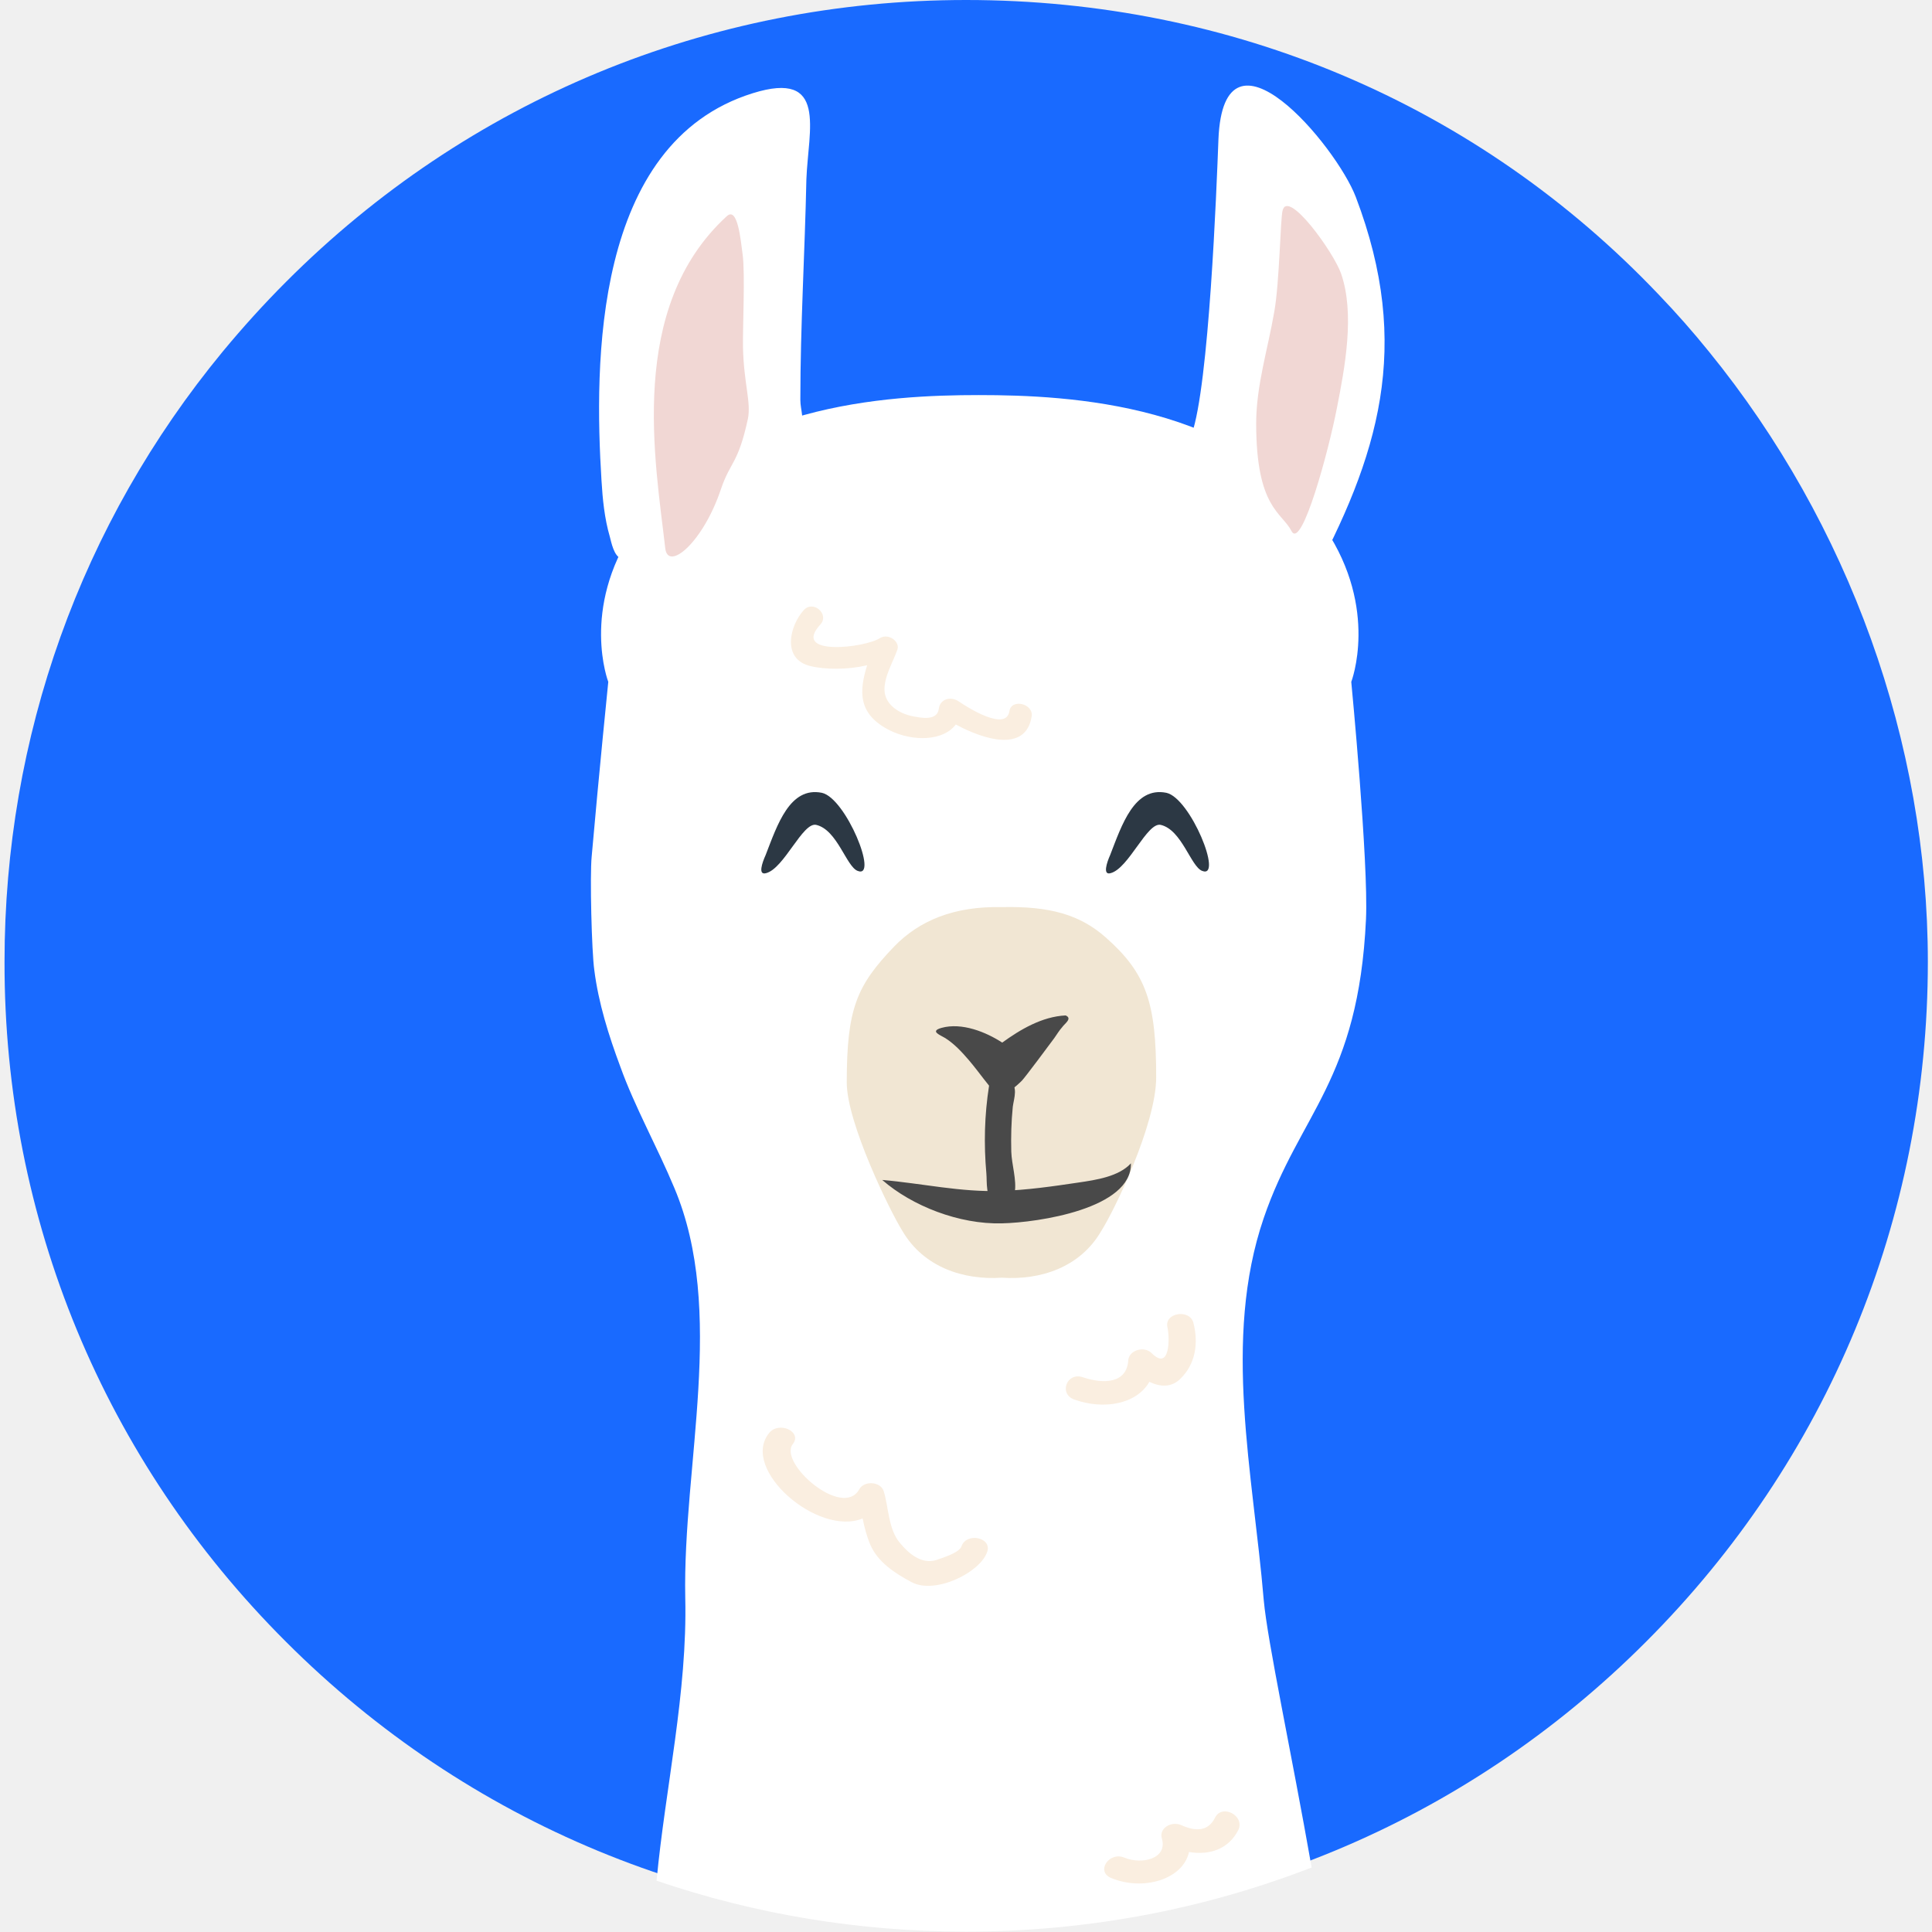
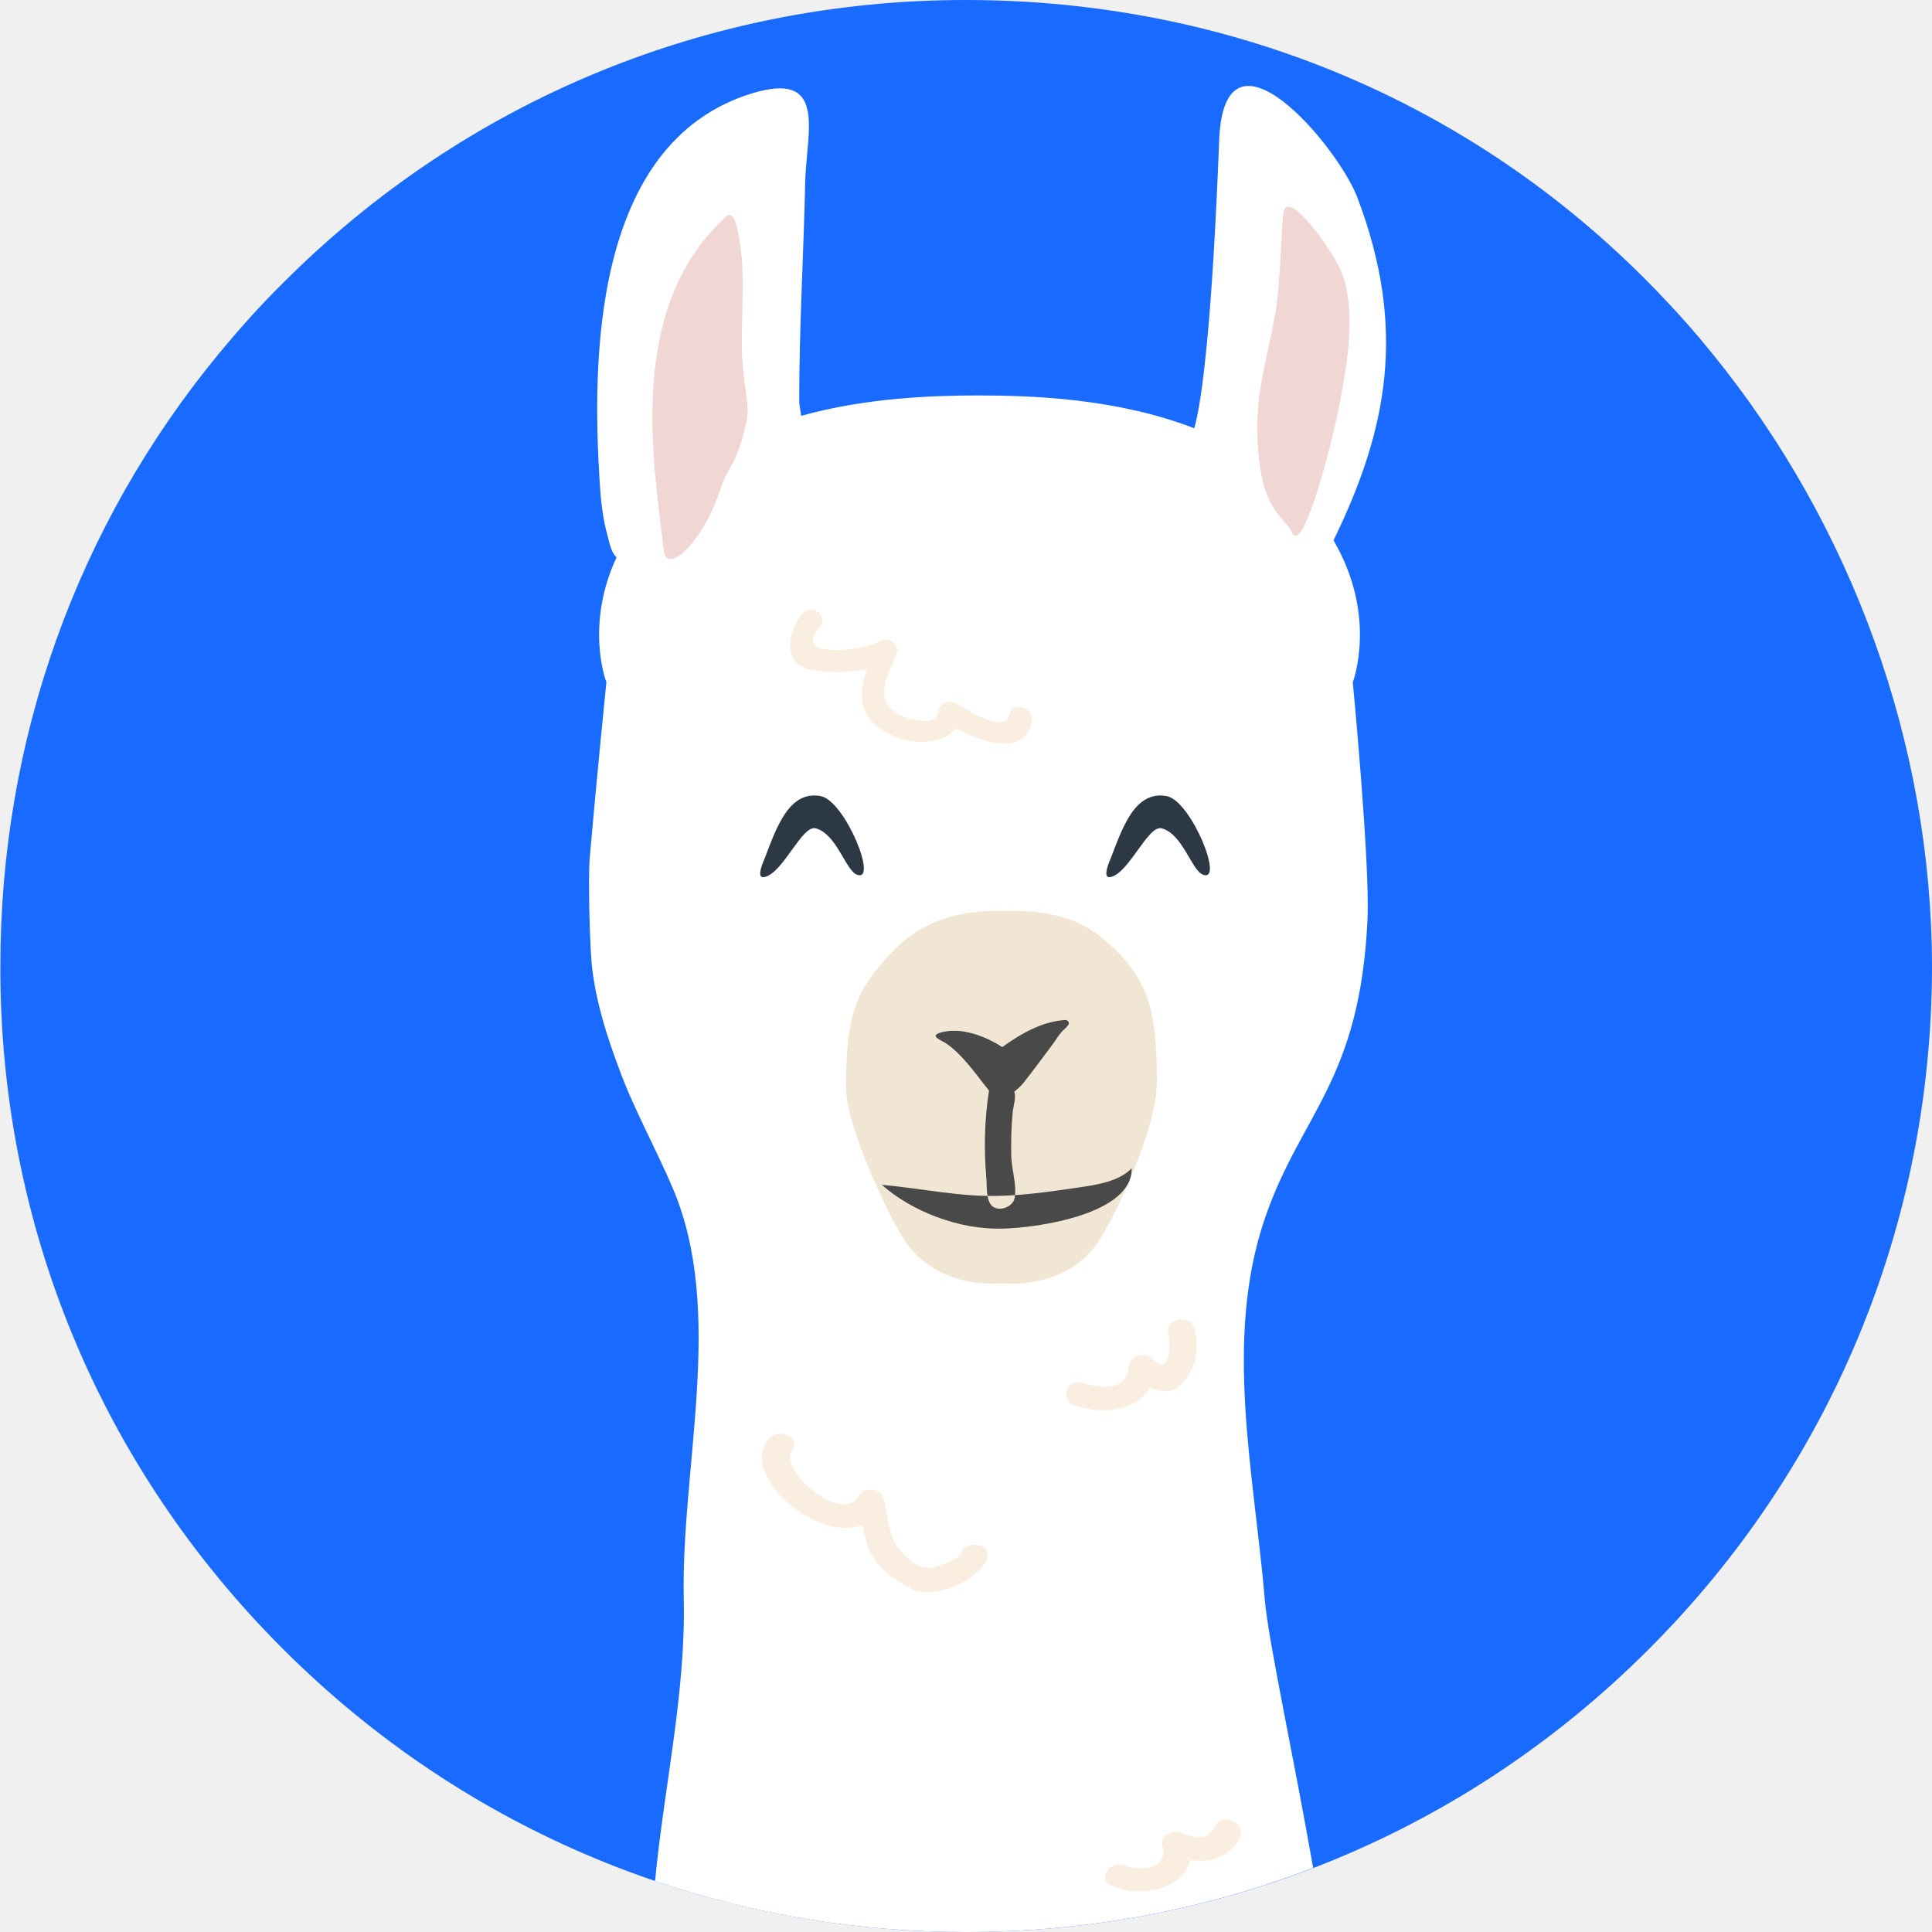
<svg xmlns="http://www.w3.org/2000/svg" version="1.1" id="Layer_1" x="0px" y="0px" viewBox="0 0 512 512" style="enable-background:new 0 0 512 512;" xml:space="preserve">
  <style type="text/css">
	.st0{fill:#196AFF;}
	.st1{fill:#FFFFFF;}
	.st2{fill:#F1E6D3;}
	.st3{fill:#F1D7D4;}
	.st4{fill:#FAEEE0;}
	.st5{fill:#494949;}
	.st6{fill:#2C3844;}
</style>
-   <g>
-     <path class="st0" d="M452.9,93.2c-4.2-5.2-8.6-10.2-13.3-15.1C391.7,27.7,326.5,0,256,0C187.9,0,123.9,26.5,75.8,74.7   c-5.9,5.9-11.5,12.1-16.8,18.5c-37.5,45.5-57.8,102-57.8,161.7C1.1,323,27.6,387,75.8,435.1c48.1,48.1,112.2,74.7,180.2,74.7   c68.1,0,132.1-26.5,180.2-74.7c48.1-48.1,74.7-112.2,74.7-180.2C510.9,196.7,490,138.8,452.9,93.2" />
-     <path class="st1" d="M334.9,322.8c9.5-27.8,25.1-36.3,27.1-79.2c0.7-15.1-3.9-62.9-3.9-62.9s7.4-19.2-6.9-40.6   c-22.2-33.2-67.8-35.4-91.8-35.4c-24,0-69.1,2.3-91.3,35.4c-14.3,21.4-6.9,40.6-6.9,40.6s-2.5,24.6-4.4,46.3   c-0.5,5.1,0,25.3,0.7,30.1c1.1,8.7,3.8,17.3,6.9,25.6c3.8,10.6,9.8,21.3,14.3,32.1c13.8,32.7,2.2,73.3,2.9,108.6   c0.6,25.1-5.3,50.5-7.6,75c26.1,8.9,53.7,13.5,82,13.5c31.8,0,62.7-5.8,91.6-17c-5.4-30.7-11.7-59.8-12.7-70.9   C332.1,390.6,323.9,355,334.9,322.8" />
-     <path class="st1" d="M159.4,127.3c0.3,5,0.8,10.1,2.2,14.9c0.4,1.5,1.1,5.2,3,5.8c2.4,0.7,6.9-2.2,8.6-3.4c3.3-2.4,6.4-4.9,9.6-7.3   c2.1-1.6,4.4-2.8,6.4-4.4c2.2-1.7,3.9-3.8,5.8-5.9c2.3-2.5,3.9-5.1,5.7-7.8c1.4-2.2,9.8-3.6,11.2-5.6c1.5-2.2,0.2-4.9,0.2-7.6   c0-19.7,1.2-39.2,1.6-58.5c0.5-13.2,5.7-29-14.2-22.8C157.1,37.9,157.5,96.6,159.4,127.3 M346.9,154.9c-0.4-0.5-1.1-0.9-1.7-1.3   c-2.4-1.8-4.6-3.6-6.7-5.7c-2.5-2.6-5.1-5-7.5-7.7c-2.1-2.3-4.6-4.4-6.6-6.8c-1.4-1.6-2.7-3.2-3.9-4.9c-0.6-0.8-0.9-1.9-1.4-2.8   c-0.7-1.3-10.6-2.7-9.6-4c1.7-2.2,5.4-4.1,6.3-6.6c4.6-12.9,6.6-64.9,7.1-78.2c1.4-33.9,31.2,1.7,36.4,15.3   c15.1,39.7,6.1,68.7-12.3,102.7" />
-     <path class="st2" d="M306.4,285.5c0-19.6-2.5-27.5-13.4-37.1c-6.8-6-14.8-8.3-27.5-8c-12.7-0.3-21.9,3.6-28.5,10.4   c-10,10.4-12.6,16.5-12.6,36.1c0,10.6,11.4,34,14.8,39.4c5.6,9.5,16.1,13,26.3,12.3c10.2,0.7,20.7-2.7,26.3-12.3   C295.2,321,306.4,298,306.4,285.5" />
-     <path class="st3" d="M176.3,145.3c-2.6-22.9-10.2-63.7,16.3-88c2.9-2.7,3.7,6.4,4.2,10.1c0.7,5.1,0,19.5,0.1,24.6   c0.2,9.6,2.2,14.6,1.3,19c-2.6,12-4.6,11.2-7.1,18.5C186.3,143.9,177,151.5,176.3,145.3 M342.3,140.8c2.7,4.9,9.8-21.3,12-32.7   c2.1-10.7,4.8-24.9,1.1-35.6c-2-5.7-14.1-22.5-15.5-16.7c-0.6,2.2-0.8,18.9-2.2,26.8c-1.7,9.9-4.8,19.6-4.8,29.6   C332.9,134.7,339.7,135.7,342.3,140.8" />
-     <path class="st4" d="M254.8,409.8c-0.6,1.7-4.9,3-6.6,3.6c-4,1.3-7.5-1.8-9.7-4.5c-3.1-3.6-3-9.5-4.3-13.7   c-0.8-2.6-5.2-2.9-6.5-0.5c-4.4,7.9-21.5-7-17.6-12c2.6-3.3-3.7-6.2-6.3-2.9c-7.7,9.6,13,27.5,24.8,22.6c0.5,2.4,1.1,4.8,2.1,7.1   c2,4.5,6.4,7.4,10.9,9.8c6.2,3.3,18.1-2.5,20-8C263,407.4,256.1,406,254.8,409.8 M309.4,351.8c0.6,2.7,0.7,11.7-4.2,6.8   c-2-2-6-0.8-6.2,1.9c-0.4,6.2-6.6,6.3-12,4.5c-4.3-1.5-6.5,4.4-2.3,5.9c7.9,2.8,16.5,1.2,19.9-4.7c2.7,1.3,5.7,1.6,8.1-0.7   c4.2-4,4.9-9.6,3.6-14.8C315.4,346.7,308.4,347.9,309.4,351.8 M322,481.7c-1.9,3.8-5.3,3.6-8.9,2c-2.7-1.2-6,0.8-5.2,3.5   c1.6,5.4-5.3,7-9.9,5.1c-4.1-1.7-7.7,3.7-3.5,5.4c8.4,3.5,19,0.4,20.6-6.9c5.4,0.9,10.5-0.7,13.1-5.9   C329.9,481.1,323.8,478,322,481.7 M267.5,188.5c-0.9,5.4-10.9-0.9-13.4-2.6c-2.2-1.5-5-0.6-5.3,1.9c-0.4,3.4-4.9,2.4-7,2   c-3.9-0.8-7.3-3.3-7.4-6.9c-0.1-3.6,2.2-7.3,3.4-10.7c0.8-2.1-2.3-4.5-4.6-3.1c-4,2.6-23.6,4.9-15.8-3.6c2.5-2.7-1.9-6.6-4.4-3.8   c-3.6,3.9-6,12.9,1.7,14.8c4.1,1,10,1,15.1-0.2c-2.1,6.8-2.6,13,6.1,17.3c5.9,2.9,14,2.9,17.4-1.6c7.2,3.9,18.5,7.6,20.1-2.1   C274,186.5,268,185,267.5,188.5" />
-     <path class="st5" d="M233.8,312.7c10.5,0.9,20.9,3.3,31.5,2.9c6.7-0.2,13.7-1.2,20.4-2.2c4.8-0.7,10.8-1.6,14-5.1   c0.3,12-24.6,15.7-34.2,15.9C254.2,324.5,241.7,319.6,233.8,312.7" />
-     <path class="st5" d="M262.1,287.8c-1.2,7.7-1.4,15.4-0.7,23.2c0.2,2-0.3,6.8,2.3,7.8c2.2,0.8,4.9-0.7,5.2-2.7   c0.6-3.3-0.8-7.5-0.9-10.9c-0.1-4,0-7.9,0.4-11.9c0.3-2.3,1.6-5.5-1.1-7.1C265.3,285,262.4,285.4,262.1,287.8" />
-     <path class="st5" d="M282.4,269.1c-6.3,0.3-12.1,3.8-16.8,7.2c-4.3-2.8-10.7-5.4-16.1-3.9c-3.2,0.9-0.3,1.9,1,2.7   c2.5,1.6,4.5,3.8,6.3,5.9c2.8,3.3,5.2,6.9,8.2,10.1c2-1.5,4-2.9,5.8-4.7c0.8-0.8,7.5-9.8,8.6-11.3c0.7-1,1.3-2,2.1-2.9   C282.1,271.3,284.3,269.9,282.4,269.1" />
-     <path class="st6" d="M202.9,226.6c3.1-8,6.4-18.2,14.9-16.5c6.4,1.4,15.1,22.9,9.5,20.7c-3-1.1-5.4-10.9-11-12.2   c-3.6-0.8-8.5,11.6-13.3,12.8C200.8,232,202,228.6,202.9,226.6 M294.2,226.6c3.1-8,6.4-18.2,14.9-16.5c6.4,1.4,15.1,22.9,9.5,20.7   c-3-1.1-5.4-10.9-11-12.2c-3.6-0.8-8.5,11.6-13.3,12.8C292.2,232,293.3,228.6,294.2,226.6" />
-   </g>
+   <path class="st0" d="M453.7,93.6c-4.2-5.2-8.6-10.2-13.4-15.2C392.2,27.8,326.8,0,255.9,0C187.6,0,123.3,26.6,75,75  C69,80.9,63.4,87.2,58.1,93.6C20.4,139.3,0.1,196,0.1,256C-0.1,324.4,26.6,388.7,75,437c48.3,48.3,112.7,75,181,75  c68.4,0,132.7-26.6,181-75c48.3-48.3,75-112.7,75-181C511.9,197.5,491,139.4,453.7,93.6" />
+   <path class="st1" d="M353.4,143.2c14.2-29.2,19.6-55.9,6.3-90.9c-5.2-13.6-35.2-49.2-36.6-15.3c-0.5,12.8-2.4,61.2-6.6,76.5  c-20.4-7.9-42.7-8.7-57.2-8.7c-12.2,0-29.7,0.6-47,5.4c-0.1-1.3-0.5-2.7-0.5-4.1c0-19.7,1.2-39.2,1.6-58.5  c0.5-13.2,5.7-29-14.3-22.8C156.6,38,157,96.7,158.9,127.4c0.3,5,0.8,10.1,2.2,14.9c0.3,1.3,0.9,4.2,2.3,5.4  c-8.5,18.2-2.7,33.1-2.7,33.1s-2.5,24.6-4.4,46.3c-0.5,5.1,0,25.3,0.7,30.1c1.1,8.7,3.8,17.3,6.9,25.6c3.8,10.6,9.8,21.3,14.4,32.1  c13.9,32.7,2.2,73.3,2.9,108.6c0.6,25.1-5.3,50.5-7.6,75c26.2,8.9,53.9,13.5,82.4,13.5c31.9,0,63-5.8,92-17  c-5.4-30.7-11.8-59.8-12.8-70.9c-2.8-33.4-11-69,0-101.2c9.5-27.8,25.2-36.3,27.2-79.2c0.7-15.1-3.9-62.9-3.9-62.9  S365.2,163.4,353.4,143.2z" />
+   <path class="st2" d="M306.6,286.7c0-19.7-2.5-27.6-13.5-37.3c-6.8-6-14.9-8.3-27.6-8c-12.8-0.3-22,3.6-28.6,10.4  c-10,10.4-12.7,16.6-12.7,36.3c0,10.6,11.4,34.1,14.9,39.6c5.6,9.5,16.2,13.1,26.4,12.4c10.2,0.7,20.8-2.7,26.4-12.4  C295.3,322.4,306.6,299.3,306.6,286.7" />
+   <path class="st3" d="M175.9,145.9c-2.6-23-10.2-64,16.4-88.4c2.9-2.7,3.7,6.4,4.2,10.1c0.7,5.1,0,19.6,0.1,24.7  c0.2,9.6,2.2,14.7,1.3,19.1c-2.6,12.1-4.6,11.2-7.1,18.6C185.9,144.5,176.6,152.2,175.9,145.9 M342.6,141.4  c2.7,4.9,9.8-21.4,12.1-32.8c2.1-10.7,4.8-25,1.1-35.8c-2-5.7-14.2-22.6-15.6-16.8c-0.6,2.2-0.8,19-2.2,26.9  c-1.7,9.9-4.8,19.7-4.8,29.7C333.2,135.3,340,136.3,342.6,141.4" />
+   <path class="st4" d="M254.7,411.6c-0.6,1.7-4.9,3-6.6,3.6c-4,1.3-7.5-1.8-9.7-4.5c-3.1-3.6-3-9.5-4.3-13.8c-0.8-2.6-5.2-2.9-6.5-0.5  c-4.4,7.9-21.6-7-17.7-12.1c2.6-3.3-3.7-6.2-6.3-2.9c-7.7,9.6,13.1,27.6,24.9,22.7c0.5,2.4,1.1,4.8,2.1,7.1c2,4.5,6.4,7.4,10.9,9.8  c6.2,3.3,18.2-2.5,20.1-8C263,409.2,256.1,407.8,254.7,411.6 M309.6,353.3c0.6,2.7,0.7,11.8-4.2,6.8c-2-2-6-0.8-6.2,1.9  c-0.4,6.2-6.6,6.3-12.1,4.5c-4.3-1.5-6.5,4.4-2.3,5.9c7.9,2.8,16.6,1.2,20-4.7c2.7,1.3,5.7,1.6,8.1-0.7c4.2-4,4.9-9.6,3.6-14.9  C315.6,348.2,308.6,349.4,309.6,353.3 M322.2,483.8c-1.9,3.8-5.3,3.6-8.9,2c-2.7-1.2-6,0.8-5.2,3.5c1.6,5.4-5.3,7-9.9,5.1  c-4.1-1.7-7.7,3.7-3.5,5.4c8.4,3.5,19.1,0.4,20.7-6.9c5.4,0.9,10.5-0.7,13.2-5.9C330.2,483.2,324,480.1,322.2,483.8 M267.5,189.3  c-0.9,5.4-10.9-0.9-13.5-2.6c-2.2-1.5-5-0.6-5.3,1.9c-0.4,3.4-4.9,2.4-7,2c-3.9-0.8-7.3-3.3-7.4-6.9c-0.1-3.6,2.2-7.3,3.4-10.7  c0.8-2.1-2.3-4.5-4.6-3.1c-4,2.6-23.7,4.9-15.9-3.6c2.5-2.7-1.9-6.6-4.4-3.8c-3.6,3.9-6,13,1.7,14.9c4.1,1,10,1,15.2-0.2  c-2.1,6.8-2.6,13.1,6.1,17.4c5.9,2.9,14.1,2.9,17.5-1.6c7.2,3.9,18.6,7.6,20.2-2.1C274,187.3,268,185.8,267.5,189.3" />
+   <path class="st5" d="M233.7,314c10.5,0.9,21,3.3,31.6,2.9c6.7-0.2,13.8-1.2,20.5-2.2c4.8-0.7,10.8-1.6,14.1-5.1  c0.3,12.1-24.7,15.8-34.3,16C254.1,325.9,241.6,321,233.7,314 M262.1,289c-1.2,7.7-1.4,15.5-0.7,23.3c0.2,2-0.3,6.8,2.3,7.8  c2.2,0.8,4.9-0.7,5.2-2.7c0.6-3.3-0.8-7.5-0.9-10.9c-0.1-4,0-7.9,0.4-12c0.3-2.3,1.6-5.5-1.1-7.1C265.3,286.2,262.4,286.6,262.1,289   M282.5,270.3c-6.3,0.3-12.2,3.8-16.9,7.2c-4.3-2.8-10.7-5.4-16.2-3.9c-3.2,0.9-0.3,1.9,1,2.7c2.5,1.6,4.5,3.8,6.3,5.9  c2.8,3.3,5.2,6.9,8.2,10.1c2-1.5,4-2.9,5.8-4.7c0.8-0.8,7.5-9.8,8.6-11.3c0.7-1,1.3-2,2.1-2.9C282.2,272.5,284.4,271.1,282.5,270.3" />
+   <path class="st6" d="M202.6,227.6c3.1-8,6.4-18.3,15-16.6c6.4,1.4,15.2,23,9.5,20.8c-3-1.1-5.4-10.9-11-12.3  c-3.6-0.8-8.5,11.7-13.4,12.9C200.5,233,201.7,229.6,202.6,227.6 M294.3,227.6c3.1-8,6.4-18.3,15-16.6c6.4,1.4,15.2,23,9.5,20.8  c-3-1.1-5.4-10.9-11-12.3c-3.6-0.8-8.5,11.7-13.4,12.9C292.3,233,293.4,229.6,294.3,227.6" />
</svg>
